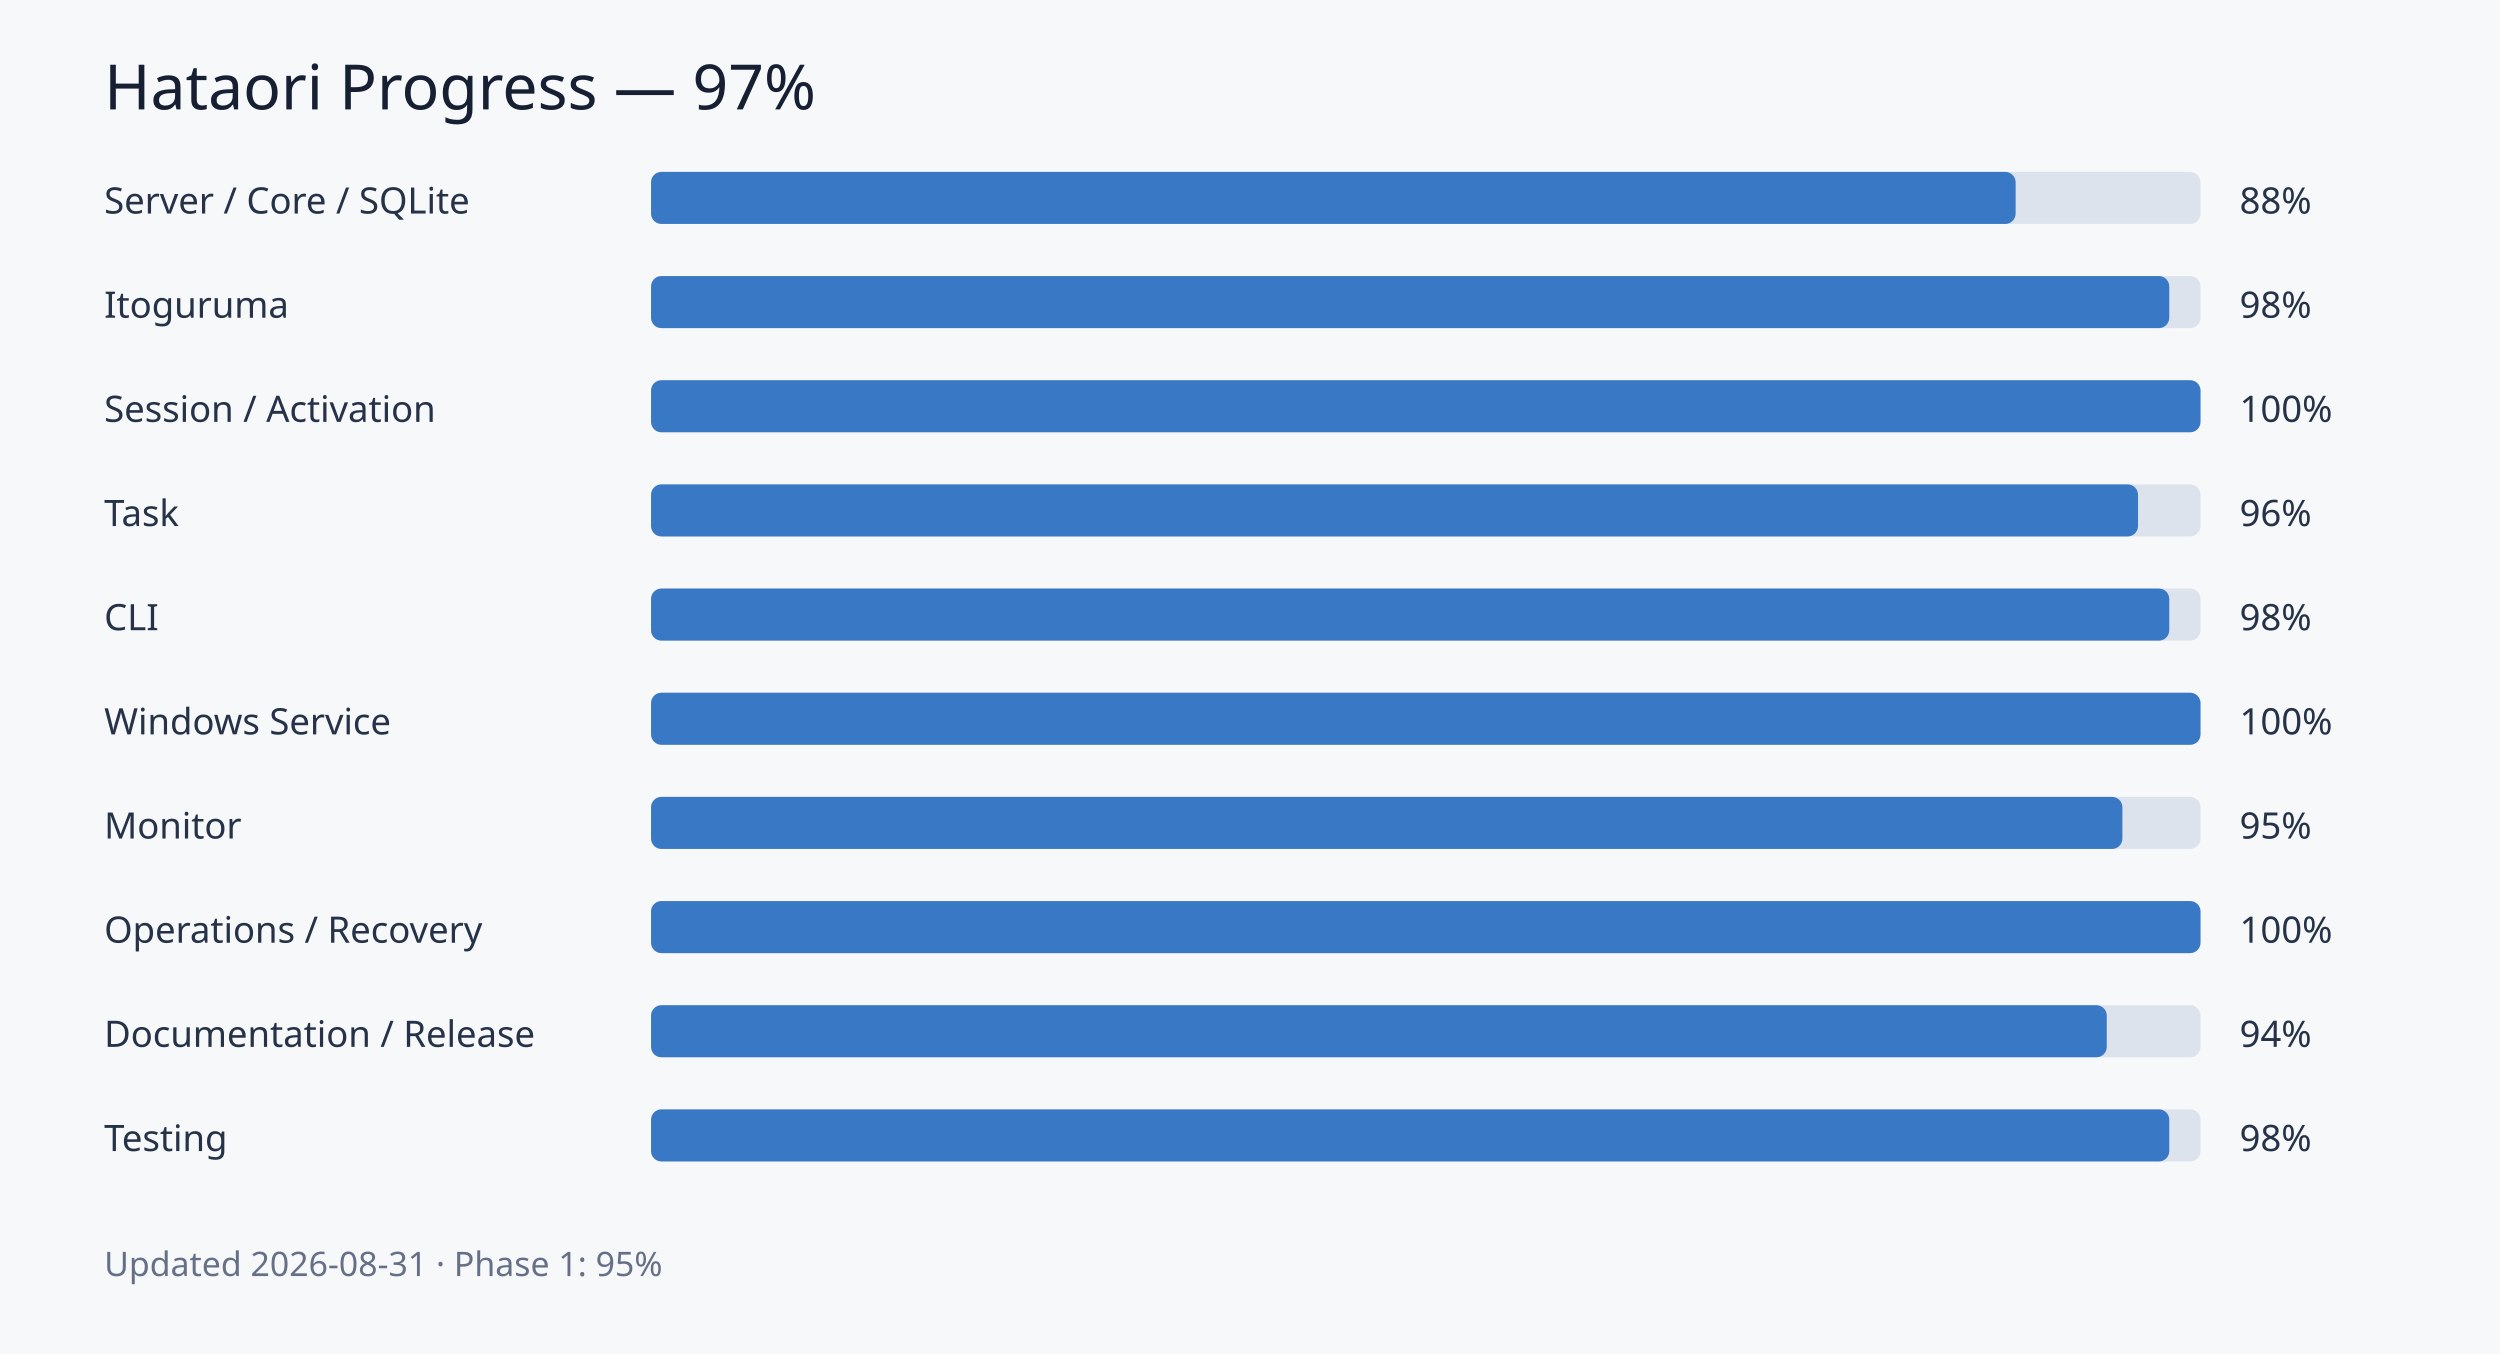
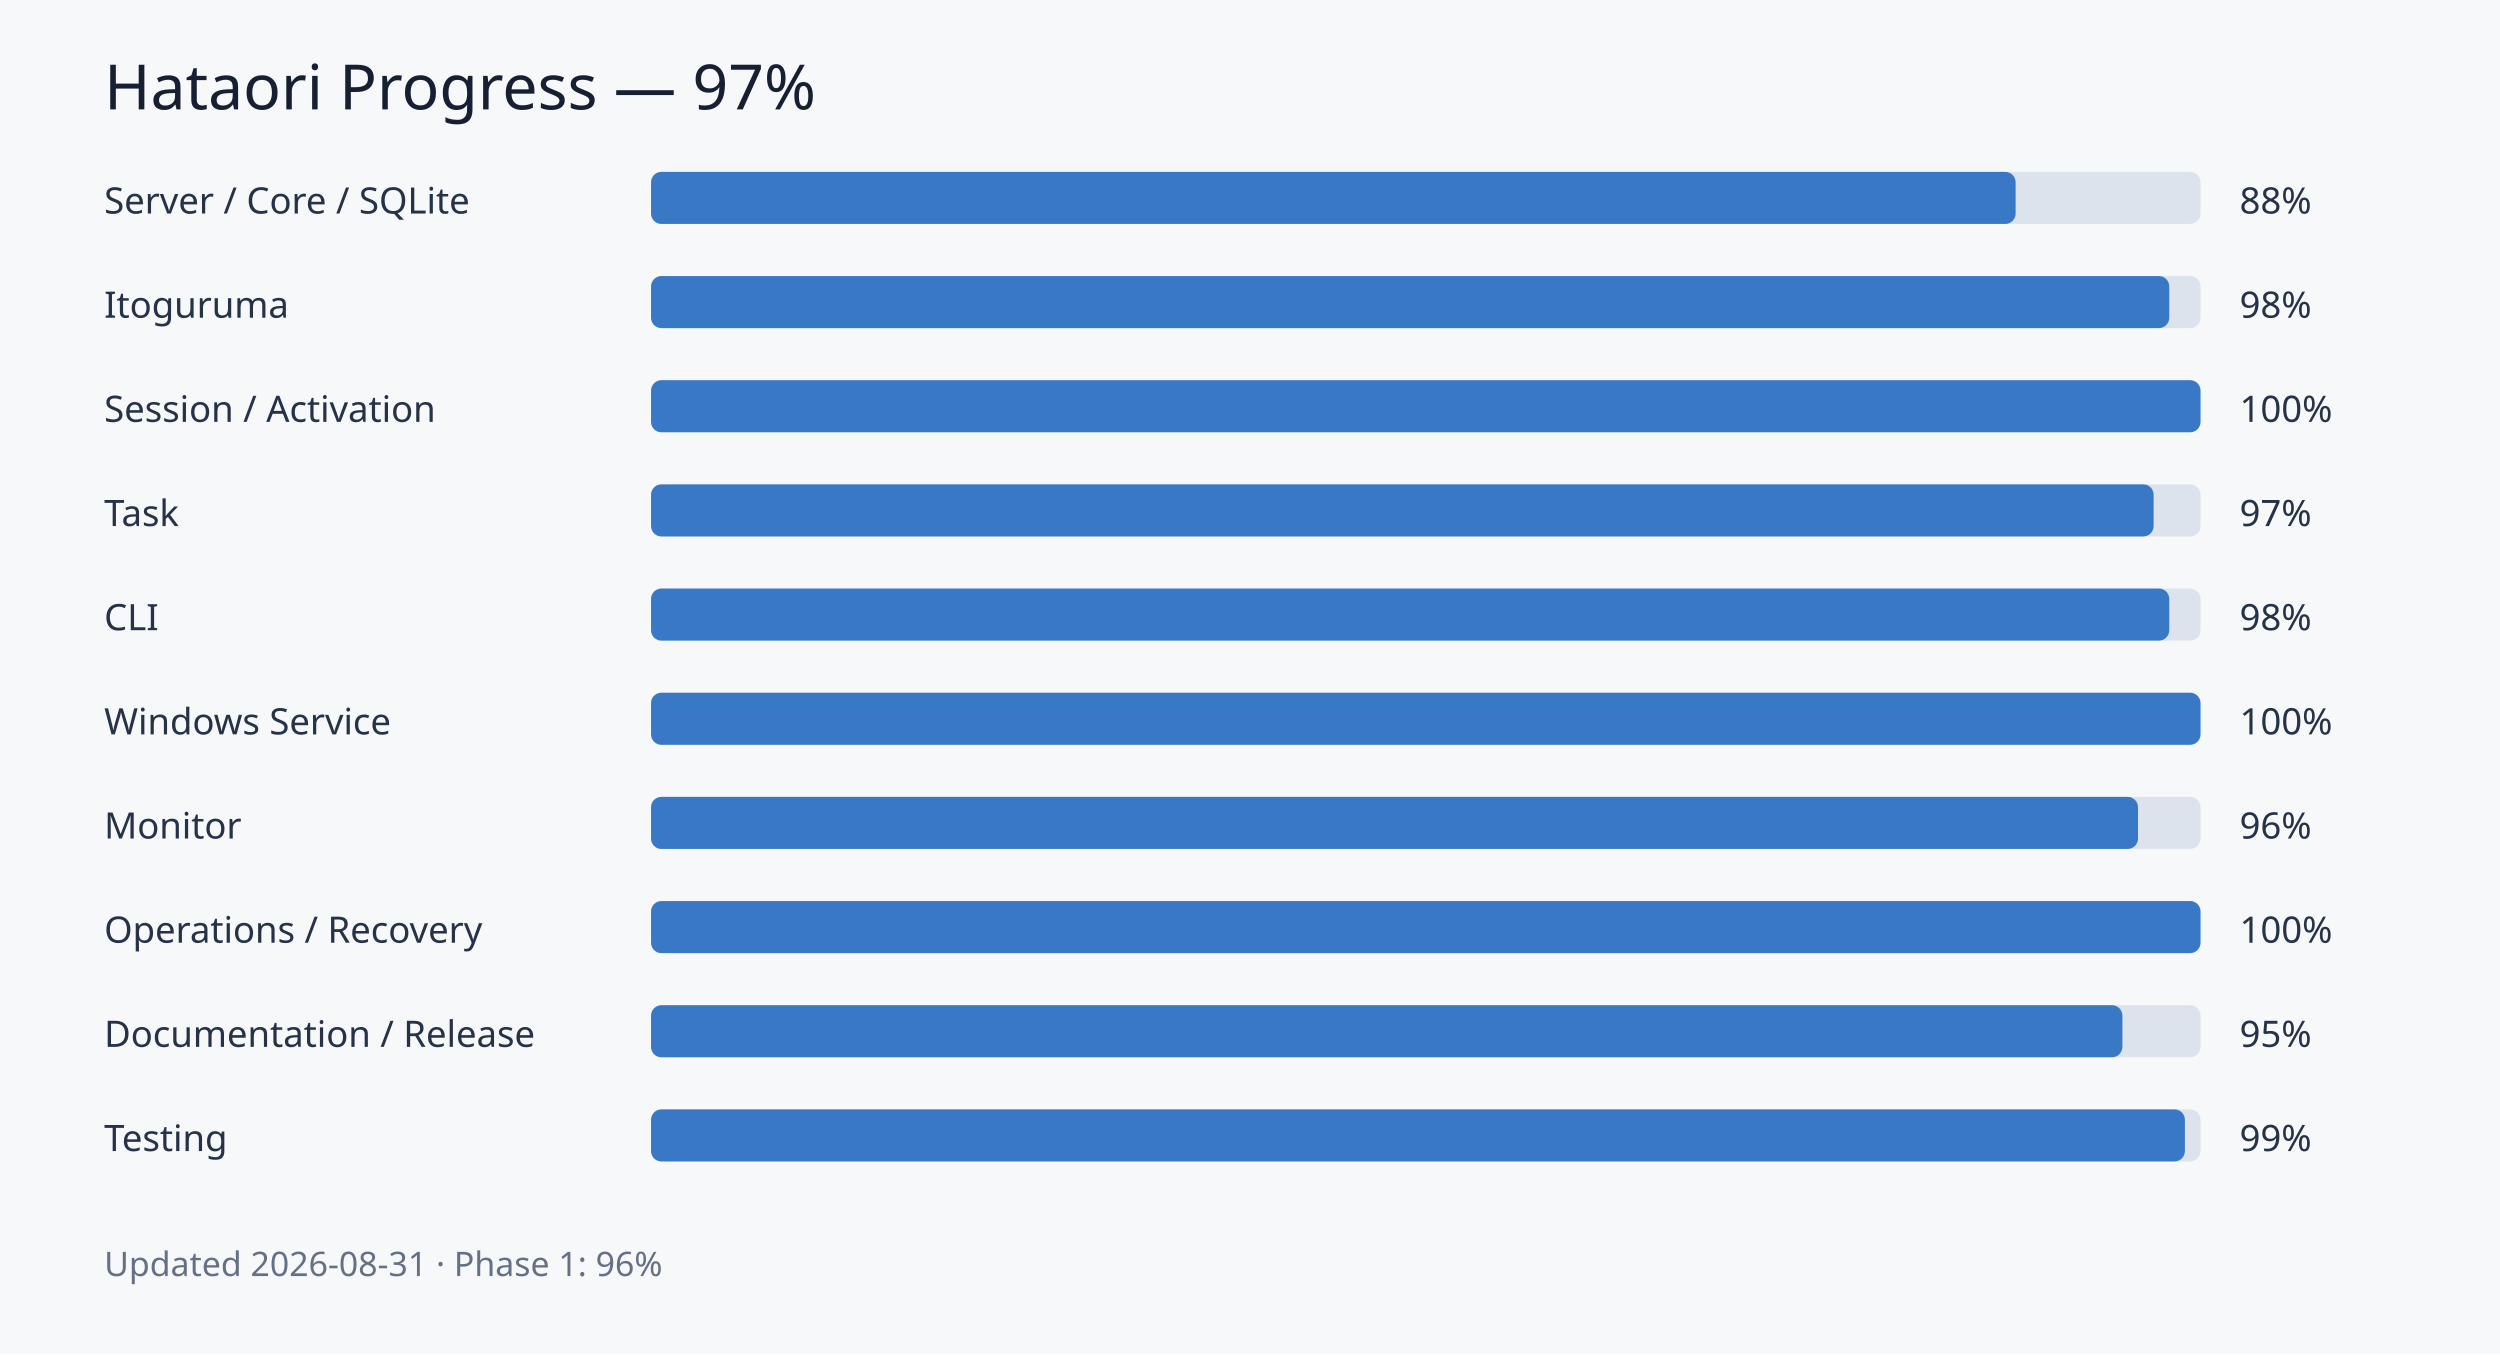
<svg xmlns="http://www.w3.org/2000/svg" width="960" height="520" viewBox="0 0 960 520">
  <rect width="960" height="520" fill="#f7f8fa" />
  <text x="40" y="42" font-family="Segoe UI, sans-serif" font-size="24" fill="#172033">Hataori Progress — 97%</text>
  <g font-family="Segoe UI, sans-serif" font-size="14" fill="#263247">
    <text x="40" y="82">Server / Core / SQLite</text>
    <rect x="250" y="66" width="595" height="20" rx="4" fill="#dce3ed" />
    <rect x="250" y="66" width="524" height="20" rx="4" fill="#3978c5" />
    <text x="860" y="82">88%</text>
    <text x="40" y="122">Itoguruma</text>
    <rect x="250" y="106" width="595" height="20" rx="4" fill="#dce3ed" />
    <rect x="250" y="106" width="583" height="20" rx="4" fill="#3978c5" />
    <text x="860" y="122">98%</text>
    <text x="40" y="162">Session / Activation</text>
    <rect x="250" y="146" width="595" height="20" rx="4" fill="#dce3ed" />
    <rect x="250" y="146" width="595" height="20" rx="4" fill="#3978c5" />
    <text x="860" y="162">100%</text>
    <text x="40" y="202">Task</text>
    <rect x="250" y="186" width="595" height="20" rx="4" fill="#dce3ed" />
-     <rect x="250" y="186" width="571" height="20" rx="4" fill="#3978c5" />
-     <text x="860" y="202">96%</text>
+     <rect x="250" y="186" width="577" height="20" rx="4" fill="#3978c5" />
+     <text x="860" y="202">97%</text>
    <text x="40" y="242">CLI</text>
    <rect x="250" y="226" width="595" height="20" rx="4" fill="#dce3ed" />
    <rect x="250" y="226" width="583" height="20" rx="4" fill="#3978c5" />
    <text x="860" y="242">98%</text>
    <text x="40" y="282">Windows Service</text>
    <rect x="250" y="266" width="595" height="20" rx="4" fill="#dce3ed" />
    <rect x="250" y="266" width="595" height="20" rx="4" fill="#3978c5" />
    <text x="860" y="282">100%</text>
    <text x="40" y="322">Monitor</text>
    <rect x="250" y="306" width="595" height="20" rx="4" fill="#dce3ed" />
-     <rect x="250" y="306" width="565" height="20" rx="4" fill="#3978c5" />
-     <text x="860" y="322">95%</text>
+     <rect x="250" y="306" width="571" height="20" rx="4" fill="#3978c5" />
+     <text x="860" y="322">96%</text>
    <text x="40" y="362">Operations / Recovery</text>
    <rect x="250" y="346" width="595" height="20" rx="4" fill="#dce3ed" />
    <rect x="250" y="346" width="595" height="20" rx="4" fill="#3978c5" />
    <text x="860" y="362">100%</text>
    <text x="40" y="402">Documentation / Release</text>
    <rect x="250" y="386" width="595" height="20" rx="4" fill="#dce3ed" />
-     <rect x="250" y="386" width="559" height="20" rx="4" fill="#3978c5" />
-     <text x="860" y="402">94%</text>
+     <rect x="250" y="386" width="565" height="20" rx="4" fill="#3978c5" />
+     <text x="860" y="402">95%</text>
    <text x="40" y="442">Testing</text>
    <rect x="250" y="426" width="595" height="20" rx="4" fill="#dce3ed" />
-     <rect x="250" y="426" width="583" height="20" rx="4" fill="#3978c5" />
-     <text x="860" y="442">98%</text>
+     <rect x="250" y="426" width="589" height="20" rx="4" fill="#3978c5" />
+     <text x="860" y="442">99%</text>
  </g>
-   <text x="40" y="490" font-family="Segoe UI, sans-serif" font-size="13" fill="#657087">Updated 2026-08-31 · Phase 1: 95%</text>
+   <text x="40" y="490" font-family="Segoe UI, sans-serif" font-size="13" fill="#657087">Updated 2026-08-31 · Phase 1: 96%</text>
</svg>
